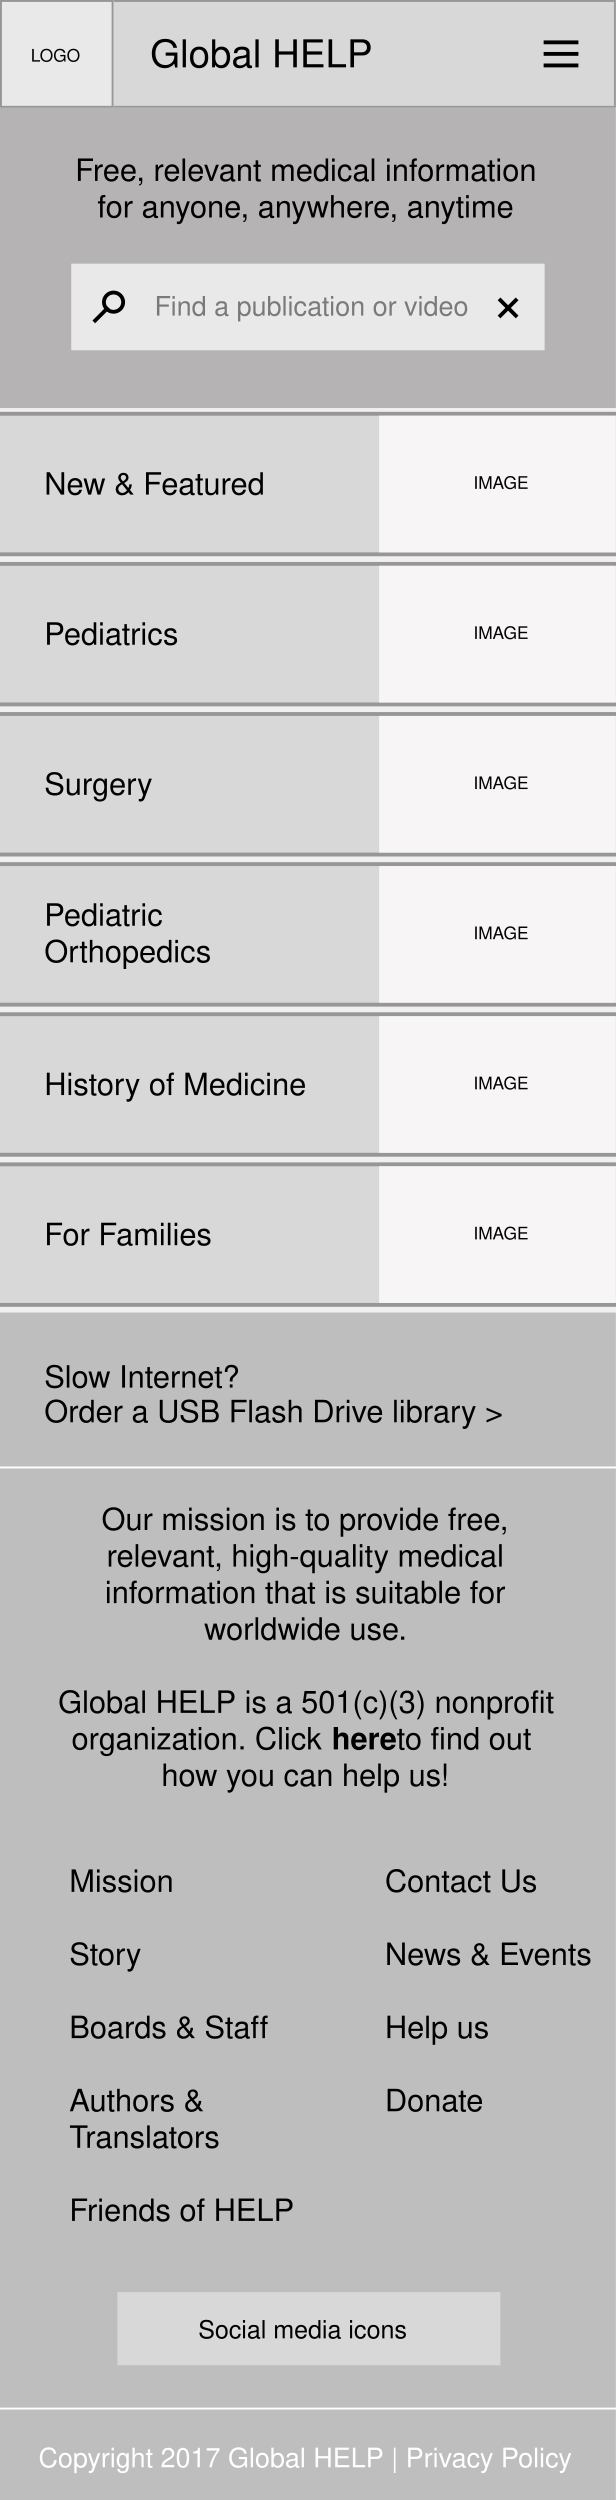
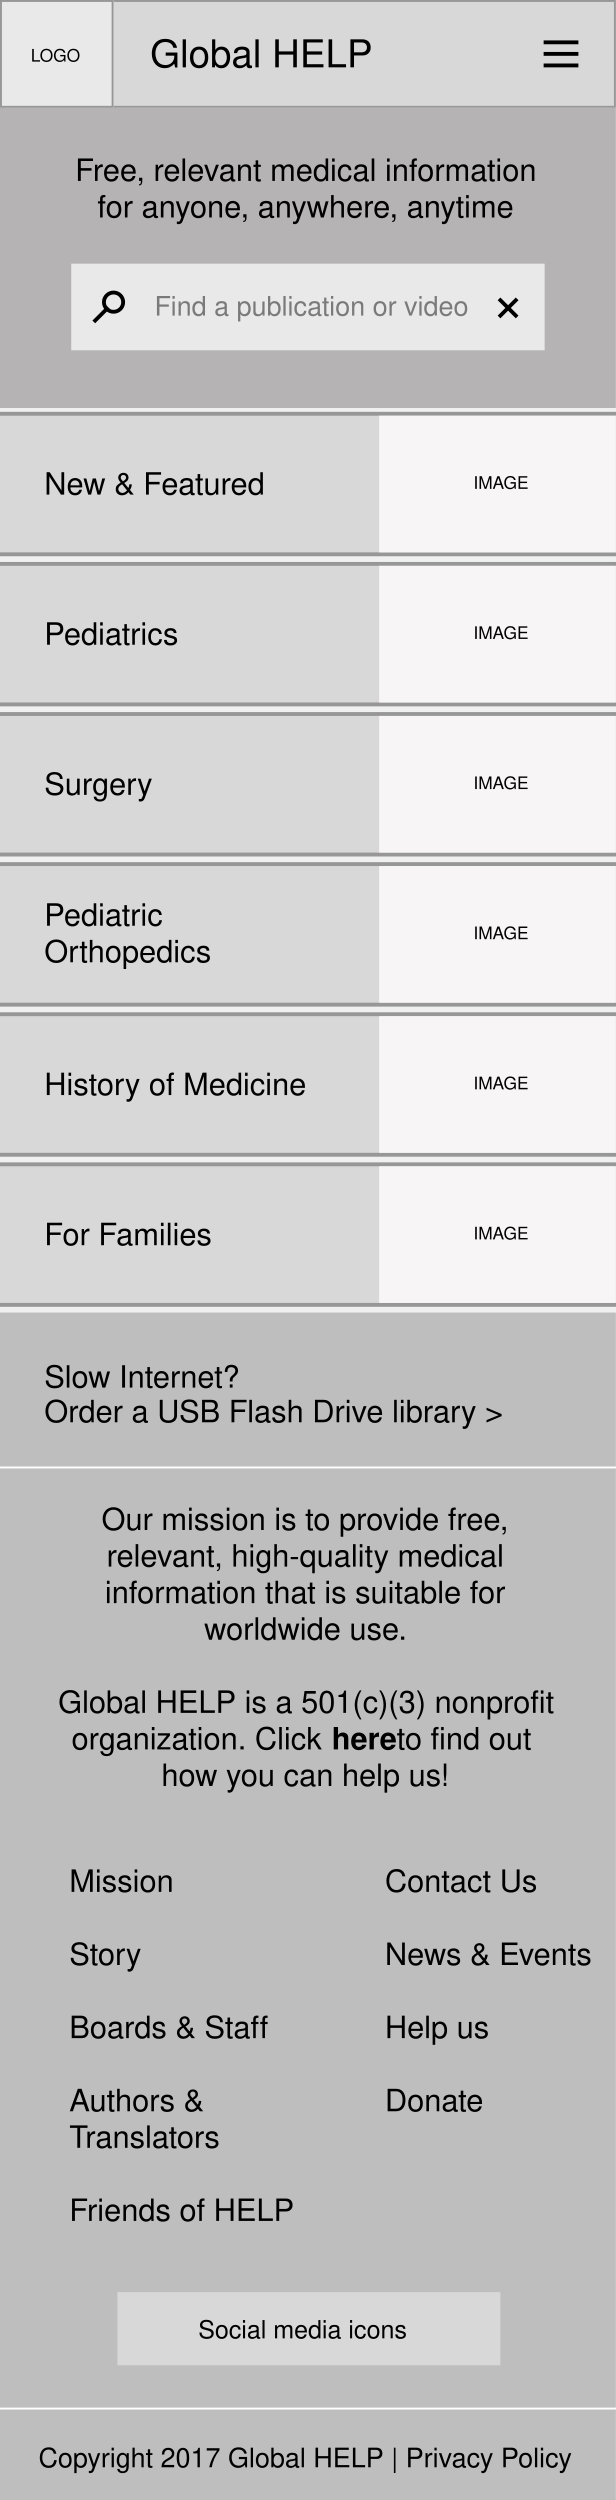
<svg xmlns="http://www.w3.org/2000/svg" xmlns:xlink="http://www.w3.org/1999/xlink" width="320px" height="1299px" viewBox="0 0 320 1299" version="1.1" style="background: #FFFFFF;">
  <defs>
    <rect id="path-1" x="0" y="0" width="320" height="56" />
    <rect id="path-2" x="0" y="0" width="59" height="56" />
    <rect id="path-3" x="-3" y="214" width="325" height="75" />
    <rect id="path-4" x="-3" y="292" width="325" height="75" />
    <rect id="path-5" x="-3" y="370" width="325" height="75" />
    <rect id="path-6" x="-3" y="448" width="325" height="75" />
    <rect id="path-7" x="-3" y="526" width="325" height="75" />
    <rect id="path-8" x="-3" y="604" width="325" height="75" />
  </defs>
  <g id="Mobile-Portrait" stroke="none" stroke-width="1" fill="none" fill-rule="evenodd">
    <g id="Rectangle-4">
      <use fill="#D8D8D8" fill-rule="evenodd" xlink:href="#path-1" />
      <rect stroke="#979797" stroke-width="1" x="0.5" y="0.5" width="319" height="55" />
    </g>
    <g id="Hamburger-Menu" transform="translate(283, 21)" stroke="#000000" stroke-linecap="square" stroke-width="2">
      <path d="M0.472,1 L16.528,1" id="Line" />
      <path d="M0.472,7 L16.528,7" id="Line" />
      <path d="M0.472,13 L16.528,13" id="Line" />
    </g>
    <text id="Global-HELP" font-family="Helvetica" font-size="20" font-weight="normal" fill="#000000">
      <tspan x="78" y="35">Global HELP</tspan>
    </text>
    <rect id="Rectangle-5" fill="#B5B3B3" x="0" y="56" width="320" height="156" />
    <text id="Free,-relevant-medic" font-family="Helvetica" font-size="16" font-weight="normal" fill="#000000">
      <tspan x="39.059" y="94">Free, relevant medical information</tspan>
      <tspan x="50.605" y="113">for anyone, anywhere, anytime</tspan>
    </text>
    <rect id="Rectangle-6" fill="#E9E9E9" x="37" y="137" width="246" height="45" />
    <text id="Find-a-publication-o" font-family="Helvetica" font-size="14" font-weight="normal" fill="#7B7A7A">
      <tspan x="80.283" y="164">Find a publication or video</tspan>
    </text>
    <g id="Magnifying-Glass" transform="translate(49, 152)" stroke="#000000" stroke-width="2">
      <circle id="Oval" cx="10" cy="5" r="5" />
      <path d="M6.562,8.438 L0.438,14.562" id="Line-2" stroke-linecap="square" />
    </g>
    <g id="Group" transform="translate(260, 156)" stroke="#000000" stroke-linecap="square" stroke-width="2">
      <path d="M0,0 L8,8" id="Line-3" />
      <path d="M8,0 L0,8" id="Line-4" />
    </g>
    <g id="Rectangle-2">
      <use fill="#E9E9E9" fill-rule="evenodd" xlink:href="#path-2" />
      <rect stroke="#979797" stroke-width="1" x="0.5" y="0.5" width="58" height="55" />
    </g>
    <text id="LOGO" font-family="Helvetica" font-size="9" font-weight="normal" fill="#000000">
      <tspan x="16" y="32">LOGO</tspan>
    </text>
    <g id="Rectangle-7">
      <use fill="#D8D8D8" fill-rule="evenodd" xlink:href="#path-3" />
      <rect stroke="#979797" stroke-width="2" x="-2" y="215" width="323" height="73" />
    </g>
    <text id="New-&amp;-Featured" font-family="Helvetica-Light, Helvetica" font-size="16" font-weight="300" fill="#000000">
      <tspan x="23" y="257">New &amp; Featured</tspan>
    </text>
    <rect id="Rectangle-2" fill="#F7F5F5" x="197" y="216" width="123" height="71" />
    <text id="IMAGE" font-family="Helvetica" font-size="9" font-weight="normal" fill="#000000">
      <tspan x="245.998" y="254">IMAGE</tspan>
    </text>
    <g id="Rectangle-7">
      <use fill="#D8D8D8" fill-rule="evenodd" xlink:href="#path-4" />
      <rect stroke="#979797" stroke-width="2" x="-2" y="293" width="323" height="73" />
    </g>
    <text id="Pediatrics" font-family="Helvetica-Light, Helvetica" font-size="16" font-weight="300" fill="#000000">
      <tspan x="23" y="335">Pediatrics</tspan>
    </text>
    <rect id="Rectangle-2" fill="#F7F5F5" x="197" y="294" width="123" height="71" />
    <text id="IMAGE" font-family="Helvetica" font-size="9" font-weight="normal" fill="#000000">
      <tspan x="245.998" y="332">IMAGE</tspan>
    </text>
    <g id="Rectangle-7">
      <use fill="#D8D8D8" fill-rule="evenodd" xlink:href="#path-5" />
      <rect stroke="#979797" stroke-width="2" x="-2" y="371" width="323" height="73" />
    </g>
    <text id="Surgery" font-family="Helvetica-Light, Helvetica" font-size="16" font-weight="300" fill="#000000">
      <tspan x="23" y="413">Surgery</tspan>
    </text>
    <rect id="Rectangle-2" fill="#F7F5F5" x="197" y="372" width="123" height="71" />
    <text id="IMAGE" font-family="Helvetica" font-size="9" font-weight="normal" fill="#000000">
      <tspan x="245.998" y="410">IMAGE</tspan>
    </text>
    <g id="Rectangle-7">
      <use fill="#D8D8D8" fill-rule="evenodd" xlink:href="#path-6" />
      <rect stroke="#979797" stroke-width="2" x="-2" y="449" width="323" height="73" />
    </g>
    <text id="Pediatric-Orthopedic" font-family="Helvetica-Light, Helvetica" font-size="16" font-weight="300" fill="#000000">
      <tspan x="23" y="481">Pediatric </tspan>
      <tspan x="23" y="500">Orthopedics</tspan>
    </text>
    <rect id="Rectangle-2" fill="#F7F5F5" x="197" y="450" width="123" height="71" />
    <text id="IMAGE" font-family="Helvetica" font-size="9" font-weight="normal" fill="#000000">
      <tspan x="245.998" y="488">IMAGE</tspan>
    </text>
    <g id="Rectangle-7">
      <use fill="#D8D8D8" fill-rule="evenodd" xlink:href="#path-7" />
      <rect stroke="#979797" stroke-width="2" x="-2" y="527" width="323" height="73" />
    </g>
    <text id="History-of-Medicine" font-family="Helvetica-Light, Helvetica" font-size="16" font-weight="300" fill="#000000">
      <tspan x="23" y="569">History of Medicine</tspan>
    </text>
    <rect id="Rectangle-2" fill="#F7F5F5" x="197" y="528" width="123" height="71" />
    <text id="IMAGE" font-family="Helvetica" font-size="9" font-weight="normal" fill="#000000">
      <tspan x="245.998" y="566">IMAGE</tspan>
    </text>
    <g id="Rectangle-7">
      <use fill="#D8D8D8" fill-rule="evenodd" xlink:href="#path-8" />
      <rect stroke="#979797" stroke-width="2" x="-2" y="605" width="323" height="73" />
    </g>
    <text id="For-Families" font-family="Helvetica-Light, Helvetica" font-size="16" font-weight="300" fill="#000000">
      <tspan x="23" y="647">For Families</tspan>
    </text>
    <rect id="Rectangle-2" fill="#F7F5F5" x="197" y="606" width="123" height="71" />
    <text id="IMAGE" font-family="Helvetica" font-size="9" font-weight="normal" fill="#000000">
      <tspan x="245.998" y="644">IMAGE</tspan>
    </text>
    <rect id="Rectangle-3" fill="#BEBEBE" x="0" y="682" width="320" height="622" />
    <text id="Slow-Internet?-Order" font-family="Helvetica" font-size="16" font-weight="normal" line-spacing="18" fill="#000000">
      <tspan x="23" y="721">Slow Internet? </tspan>
      <tspan x="23" y="739">Order a USB Flash Drive library     &gt;</tspan>
    </text>
    <path d="M-39.5,762.5 L325.574,762.5" id="Line-5" stroke="#FFFFFF" stroke-linecap="square" />
    <text id="Our-mission-is-to-pr" font-family="Helvetica" font-size="16" font-weight="normal" fill="#000000">
      <tspan x="52.738" y="795">Our mission is to provide free, </tspan>
      <tspan x="55.391" y="814">relevant, high-quality medical </tspan>
      <tspan x="54.504" y="833">information that is suitable for </tspan>
      <tspan x="106.086" y="852">worldwide use.</tspan>
      <tspan x="159" y="871" />
      <tspan x="30.191" y="890">Global HELP is a 501(c)(3) nonprofit </tspan>
      <tspan x="37.156" y="909">organization. Click </tspan>
      <tspan x="172.328" y="909" font-family="Helvetica-Bold, Helvetica" font-weight="bold">here</tspan>
      <tspan x="206.125" y="909"> to find out </tspan>
      <tspan x="83.84" y="928">how you can help us!</tspan>
    </text>
    <text id="Mission-Story-Boards" font-family="Helvetica" font-size="16" font-weight="normal" fill="#000000">
      <tspan x="36" y="983">Mission</tspan>
      <tspan x="36" y="1002" />
      <tspan x="36" y="1021">Story</tspan>
      <tspan x="36" y="1040" />
      <tspan x="36" y="1059">Boards &amp; Staff</tspan>
      <tspan x="36" y="1078" />
      <tspan x="36" y="1097">Authors &amp; </tspan>
      <tspan x="36" y="1116">Translators</tspan>
      <tspan x="36" y="1135" />
      <tspan x="36" y="1154">Friends of HELP</tspan>
    </text>
    <text id="Contact-Us-News-&amp;-Ev" font-family="Helvetica" font-size="16" font-weight="normal" fill="#000000">
      <tspan x="200" y="983">Contact Us</tspan>
      <tspan x="200" y="1002" />
      <tspan x="200" y="1021">News &amp; Events</tspan>
      <tspan x="200" y="1040" />
      <tspan x="200" y="1059">Help us</tspan>
      <tspan x="200" y="1078" />
      <tspan x="200" y="1097">Donate</tspan>
    </text>
    <g id="Group-2" transform="translate(61, 1191)">
      <rect id="Rectangle-10" fill="#D8D8D8" x="0" y="0" width="199" height="38" />
      <text id="Social-media-icons" font-family="Helvetica" font-size="13" font-weight="normal" fill="#000000">
        <tspan x="42" y="24">Social media icons</tspan>
      </text>
    </g>
-     <text id="Copyright-2017-Globa" font-family="Helvetica" font-size="14" font-weight="normal" fill="#FFFFFF">
+     <text id="Copyright-2017-Globa" font-family="Helvetica" font-size="14" font-weight="normal" fill="#000000">
      <tspan x="20" y="1282">Copyright 2017 Global HELP | Privacy Policy</tspan>
    </text>
    <path d="M-23.5,1251.5 L341.574,1251.5" id="Line-5" stroke="#FFFFFF" stroke-linecap="square" />
  </g>
</svg>
